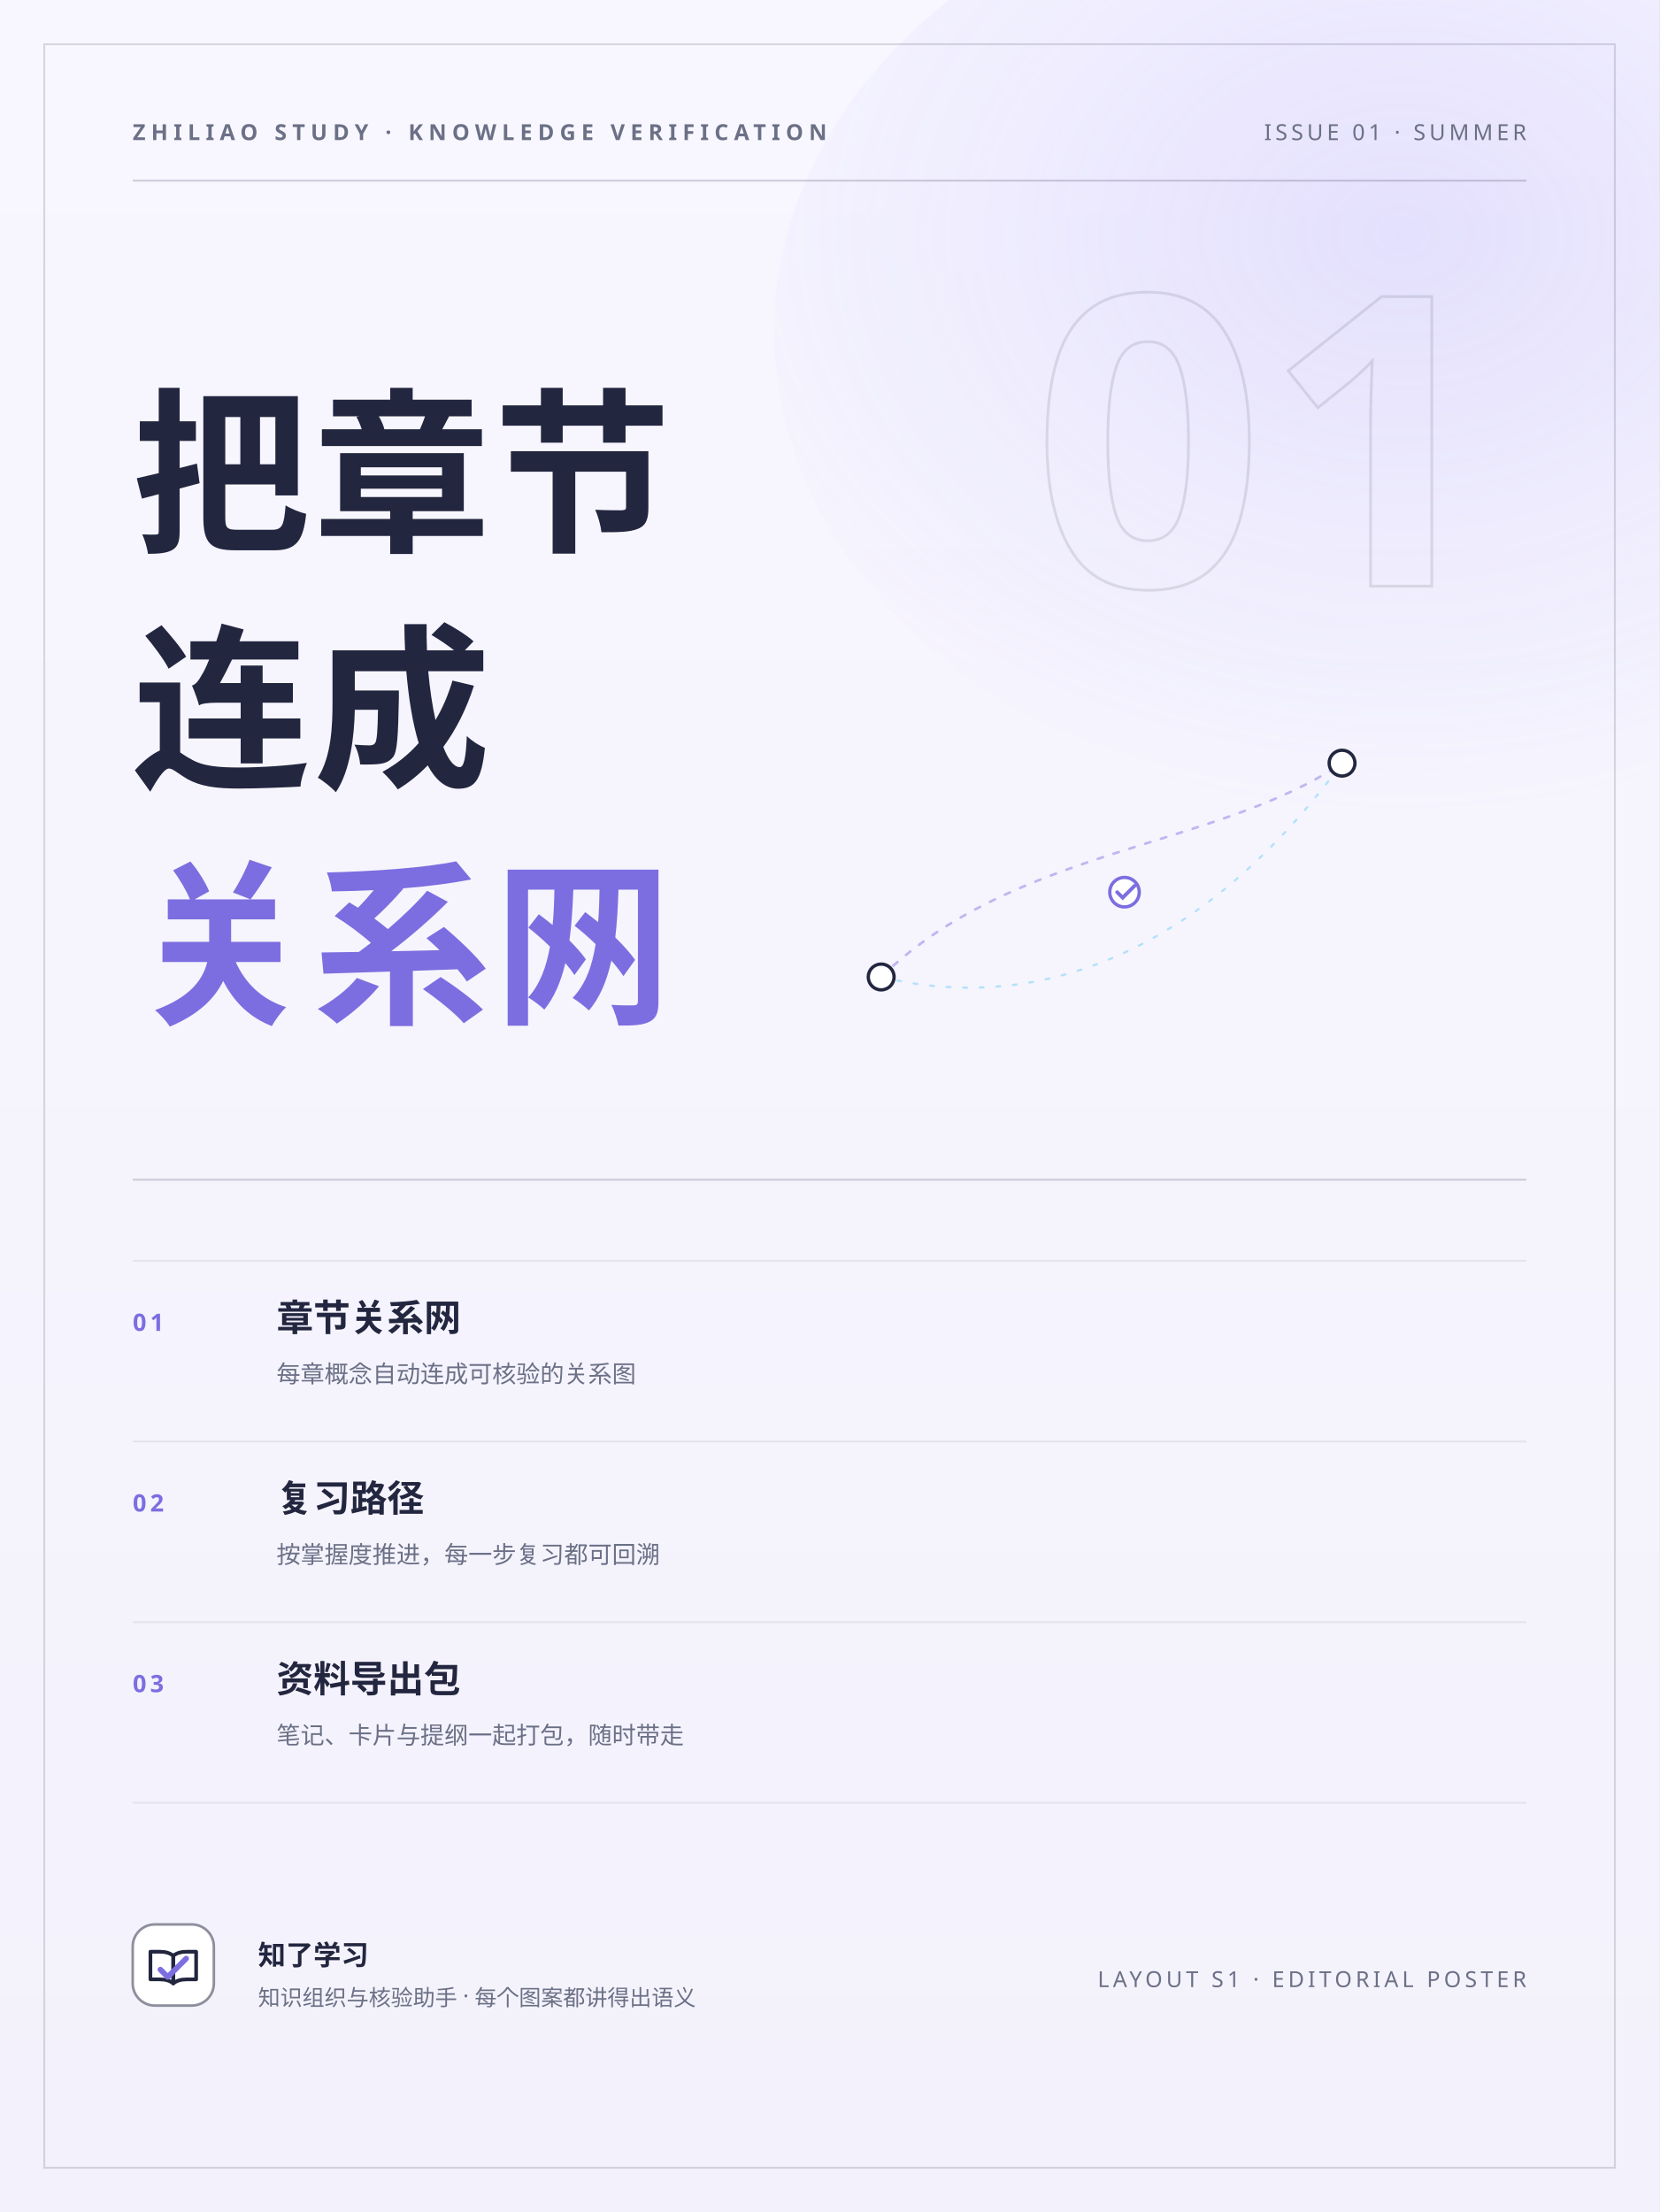
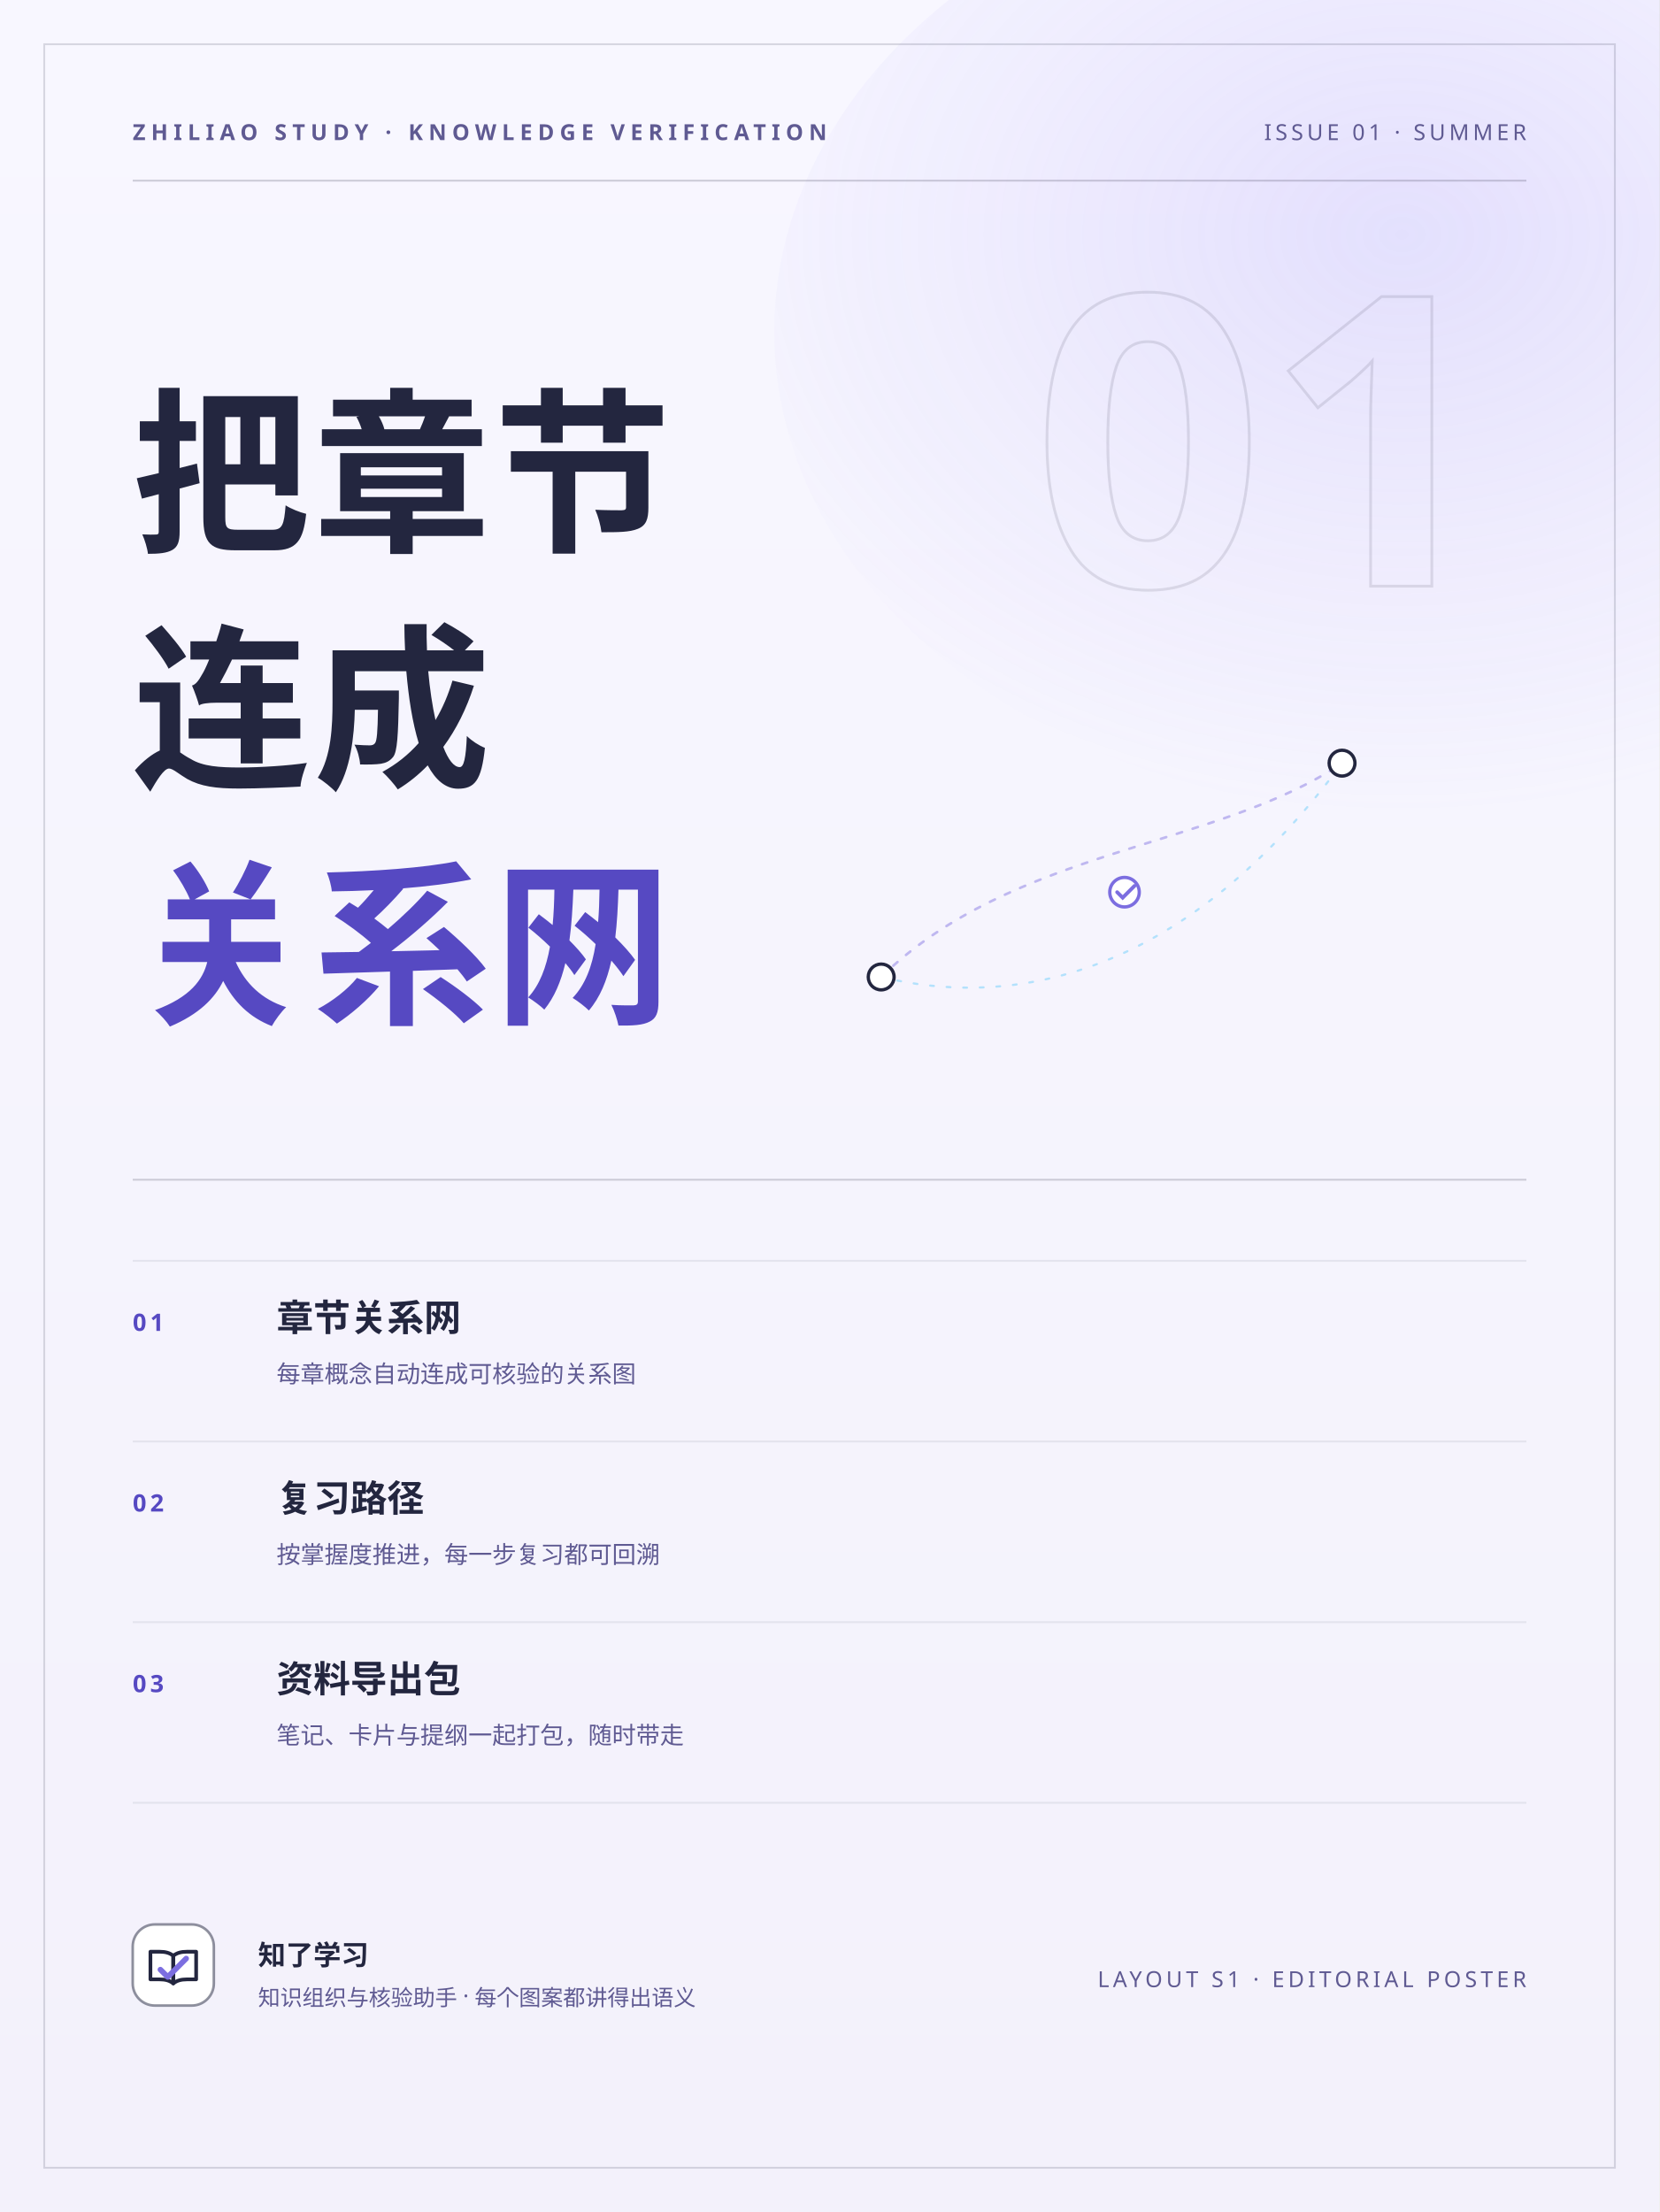
<svg xmlns="http://www.w3.org/2000/svg" viewBox="0 0 900 1200" width="900" height="1200" role="img" aria-labelledby="s1Title">
  <defs>
    <linearGradient id="bgGrad" x1="0" y1="0" x2="0" y2="1">
      <stop offset="0" stop-color="#f8f7ff" />
      <stop offset="1" stop-color="#f3f1fb" />
    </linearGradient>
    <radialGradient id="haloCorner" cx="0.5" cy="0.4" r="0.6">
      <stop offset="0" stop-color="#8b7cf6" stop-opacity="0.18" />
      <stop offset="1" stop-color="#8b7cf6" stop-opacity="0" />
    </radialGradient>
  </defs>
  <rect width="900" height="1200" fill="url(#bgGrad)" />
  <ellipse cx="760" cy="180" rx="340" ry="260" fill="url(#haloCorner)" />
  <rect x="24" y="24" width="852" height="1152" fill="none" stroke="#23263f" stroke-opacity="0.16" stroke-width="1" />
-   <text x="72" y="76" font-family="PingFang SC, Microsoft YaHei, Noto Sans SC, sans-serif" font-size="12" font-weight="600" fill="#6b7086" letter-spacing="3">ZHILIAO STUDY · KNOWLEDGE VERIFICATION</text>
-   <text x="828" y="76" text-anchor="end" font-family="PingFang SC, Microsoft YaHei, Noto Sans SC, sans-serif" font-size="12" fill="#6b7086" letter-spacing="2">ISSUE 01 · SUMMER</text>
+   <text x="72" y="76" font-family="PingFang SC, Microsoft YaHei, Noto Sans SC, sans-serif" font-size="12" font-weight="600" fill="#5f5a92" letter-spacing="3">ZHILIAO STUDY · KNOWLEDGE VERIFICATION</text>
+   <text x="828" y="76" text-anchor="end" font-family="PingFang SC, Microsoft YaHei, Noto Sans SC, sans-serif" font-size="12" fill="#5f5a92" letter-spacing="2">ISSUE 01 · SUMMER</text>
  <line x1="72" y1="98" x2="828" y2="98" stroke="#23263f" stroke-opacity="0.2" stroke-width="1" />
  <text x="560" y="318" font-family="PingFang SC, Microsoft YaHei, Noto Sans SC, sans-serif" font-size="220" font-weight="700" fill="none" stroke="#23263f" stroke-opacity="0.12" stroke-width="1.5">01</text>
  <g data-layout-id="S1" data-motif="display-typography" data-motif-message="超大展示字把品牌主张排成海报主视觉">
    <text x="72" y="292" font-family="PingFang SC, Microsoft YaHei, Noto Sans SC, sans-serif" font-size="96" font-weight="700" fill="#23263f" letter-spacing="2">把章节</text>
    <text x="72" y="420" font-family="PingFang SC, Microsoft YaHei, Noto Sans SC, sans-serif" font-size="96" font-weight="700" fill="#23263f" letter-spacing="2">连成</text>
-     <text x="72" y="548" font-family="PingFang SC, Microsoft YaHei, Noto Sans SC, sans-serif" font-size="96" font-weight="700" fill="#7c6ee0" letter-spacing="2">关系网</text>
+     <text x="72" y="548" font-family="PingFang SC, Microsoft YaHei, Noto Sans SC, sans-serif" font-size="96" font-weight="700" fill="#5649c2" letter-spacing="2">关系网</text>
  </g>
  <g data-motif="chapter-relations" data-motif-message="章节节点在海报右侧连成星座，呼应关系网主题" transform="translate(460 400)" fill="none" stroke-linecap="round">
    <path d="M18 130C90 60 200 60 268 14" stroke="#7c6ee0" stroke-opacity="0.45" stroke-width="1.4" stroke-dasharray="3 6" />
    <path d="M18 130C100 150 190 120 268 14" stroke="#38bdf8" stroke-opacity="0.35" stroke-width="1.2" stroke-dasharray="2 7" />
    <circle cx="18" cy="130" r="7" fill="#ffffff" stroke="#23263f" stroke-width="1.8" />
    <circle cx="150" cy="84" r="8" fill="#ffffff" stroke="#7c6ee0" stroke-width="1.8" />
    <circle cx="268" cy="14" r="7" fill="#ffffff" stroke="#23263f" stroke-width="1.8" />
    <path d="M146 84l3 3 6.4-6.4" stroke="#7c6ee0" stroke-width="2" />
  </g>
  <line x1="72" y1="640" x2="828" y2="640" stroke="#23263f" stroke-opacity="0.2" stroke-width="1" />
  <g font-family="PingFang SC, Microsoft YaHei, Noto Sans SC, sans-serif">
    <line x1="72" y1="684" x2="828" y2="684" stroke="#23263f" stroke-opacity="0.08" stroke-width="1" />
-     <text x="72" y="722" font-size="13" font-weight="600" fill="#7c6ee0" letter-spacing="2">01</text>
+     <text x="72" y="722" font-size="13" font-weight="600" fill="#5649c2" letter-spacing="2">01</text>
    <text x="150" y="722" font-size="20" font-weight="600" fill="#23263f">章节关系网</text>
-     <text x="150" y="750" font-size="13" fill="#6b7086">每章概念自动连成可核验的关系图</text>
+     <text x="150" y="750" font-size="13" fill="#5f5a92">每章概念自动连成可核验的关系图</text>
    <line x1="72" y1="782" x2="828" y2="782" stroke="#23263f" stroke-opacity="0.08" stroke-width="1" />
-     <text x="72" y="820" font-size="13" font-weight="600" fill="#7c6ee0" letter-spacing="2">02</text>
+     <text x="72" y="820" font-size="13" font-weight="600" fill="#5649c2" letter-spacing="2">02</text>
    <text x="150" y="820" font-size="20" font-weight="600" fill="#23263f">复习路径</text>
-     <text x="150" y="848" font-size="13" fill="#6b7086">按掌握度推进，每一步复习都可回溯</text>
+     <text x="150" y="848" font-size="13" fill="#5f5a92">按掌握度推进，每一步复习都可回溯</text>
    <line x1="72" y1="880" x2="828" y2="880" stroke="#23263f" stroke-opacity="0.08" stroke-width="1" />
-     <text x="72" y="918" font-size="13" font-weight="600" fill="#7c6ee0" letter-spacing="2">03</text>
+     <text x="72" y="918" font-size="13" font-weight="600" fill="#5649c2" letter-spacing="2">03</text>
    <text x="150" y="918" font-size="20" font-weight="600" fill="#23263f">资料导出包</text>
-     <text x="150" y="946" font-size="13" fill="#6b7086">笔记、卡片与提纲一起打包，随时带走</text>
+     <text x="150" y="946" font-size="13" fill="#5f5a92">笔记、卡片与提纲一起打包，随时带走</text>
    <line x1="72" y1="978" x2="828" y2="978" stroke="#23263f" stroke-opacity="0.08" stroke-width="1" />
  </g>
  <g transform="translate(72 1044)">
    <rect width="44" height="44" rx="12" fill="#ffffff" stroke="#23263f" stroke-opacity="0.5" stroke-width="1.4" />
    <path d="M22 17c-2-1.6-4.3-2.2-7.4-2.2h-5v15h5c3.1 0 5.4.6 7.4 2.2z" fill="none" stroke="#23263f" stroke-width="2" stroke-linejoin="round" />
    <path d="M22 17c2-1.6 4.3-2.2 7.4-2.2h5v15h-5c-3.1 0-5.4.6-7.4 2.2z" fill="none" stroke="#23263f" stroke-width="2" stroke-linejoin="round" />
    <path d="M15 24.5l4 4 10-10" fill="none" stroke="#7c6ee0" stroke-width="3" stroke-linecap="round" stroke-linejoin="round" />
  </g>
  <text x="140" y="1066" font-family="PingFang SC, Microsoft YaHei, Noto Sans SC, sans-serif" font-size="15" font-weight="600" fill="#23263f">知了学习</text>
-   <text x="140" y="1088" font-family="PingFang SC, Microsoft YaHei, Noto Sans SC, sans-serif" font-size="12" fill="#6b7086">知识组织与核验助手 · 每个图案都讲得出语义</text>
-   <text x="828" y="1078" text-anchor="end" font-family="PingFang SC, Microsoft YaHei, Noto Sans SC, sans-serif" font-size="12" fill="#6b7086" letter-spacing="2">LAYOUT S1 · EDITORIAL POSTER</text>
+   <text x="140" y="1088" font-family="PingFang SC, Microsoft YaHei, Noto Sans SC, sans-serif" font-size="12" fill="#5f5a92">知识组织与核验助手 · 每个图案都讲得出语义</text>
+   <text x="828" y="1078" text-anchor="end" font-family="PingFang SC, Microsoft YaHei, Noto Sans SC, sans-serif" font-size="12" fill="#5f5a92" letter-spacing="2">LAYOUT S1 · EDITORIAL POSTER</text>
</svg>
